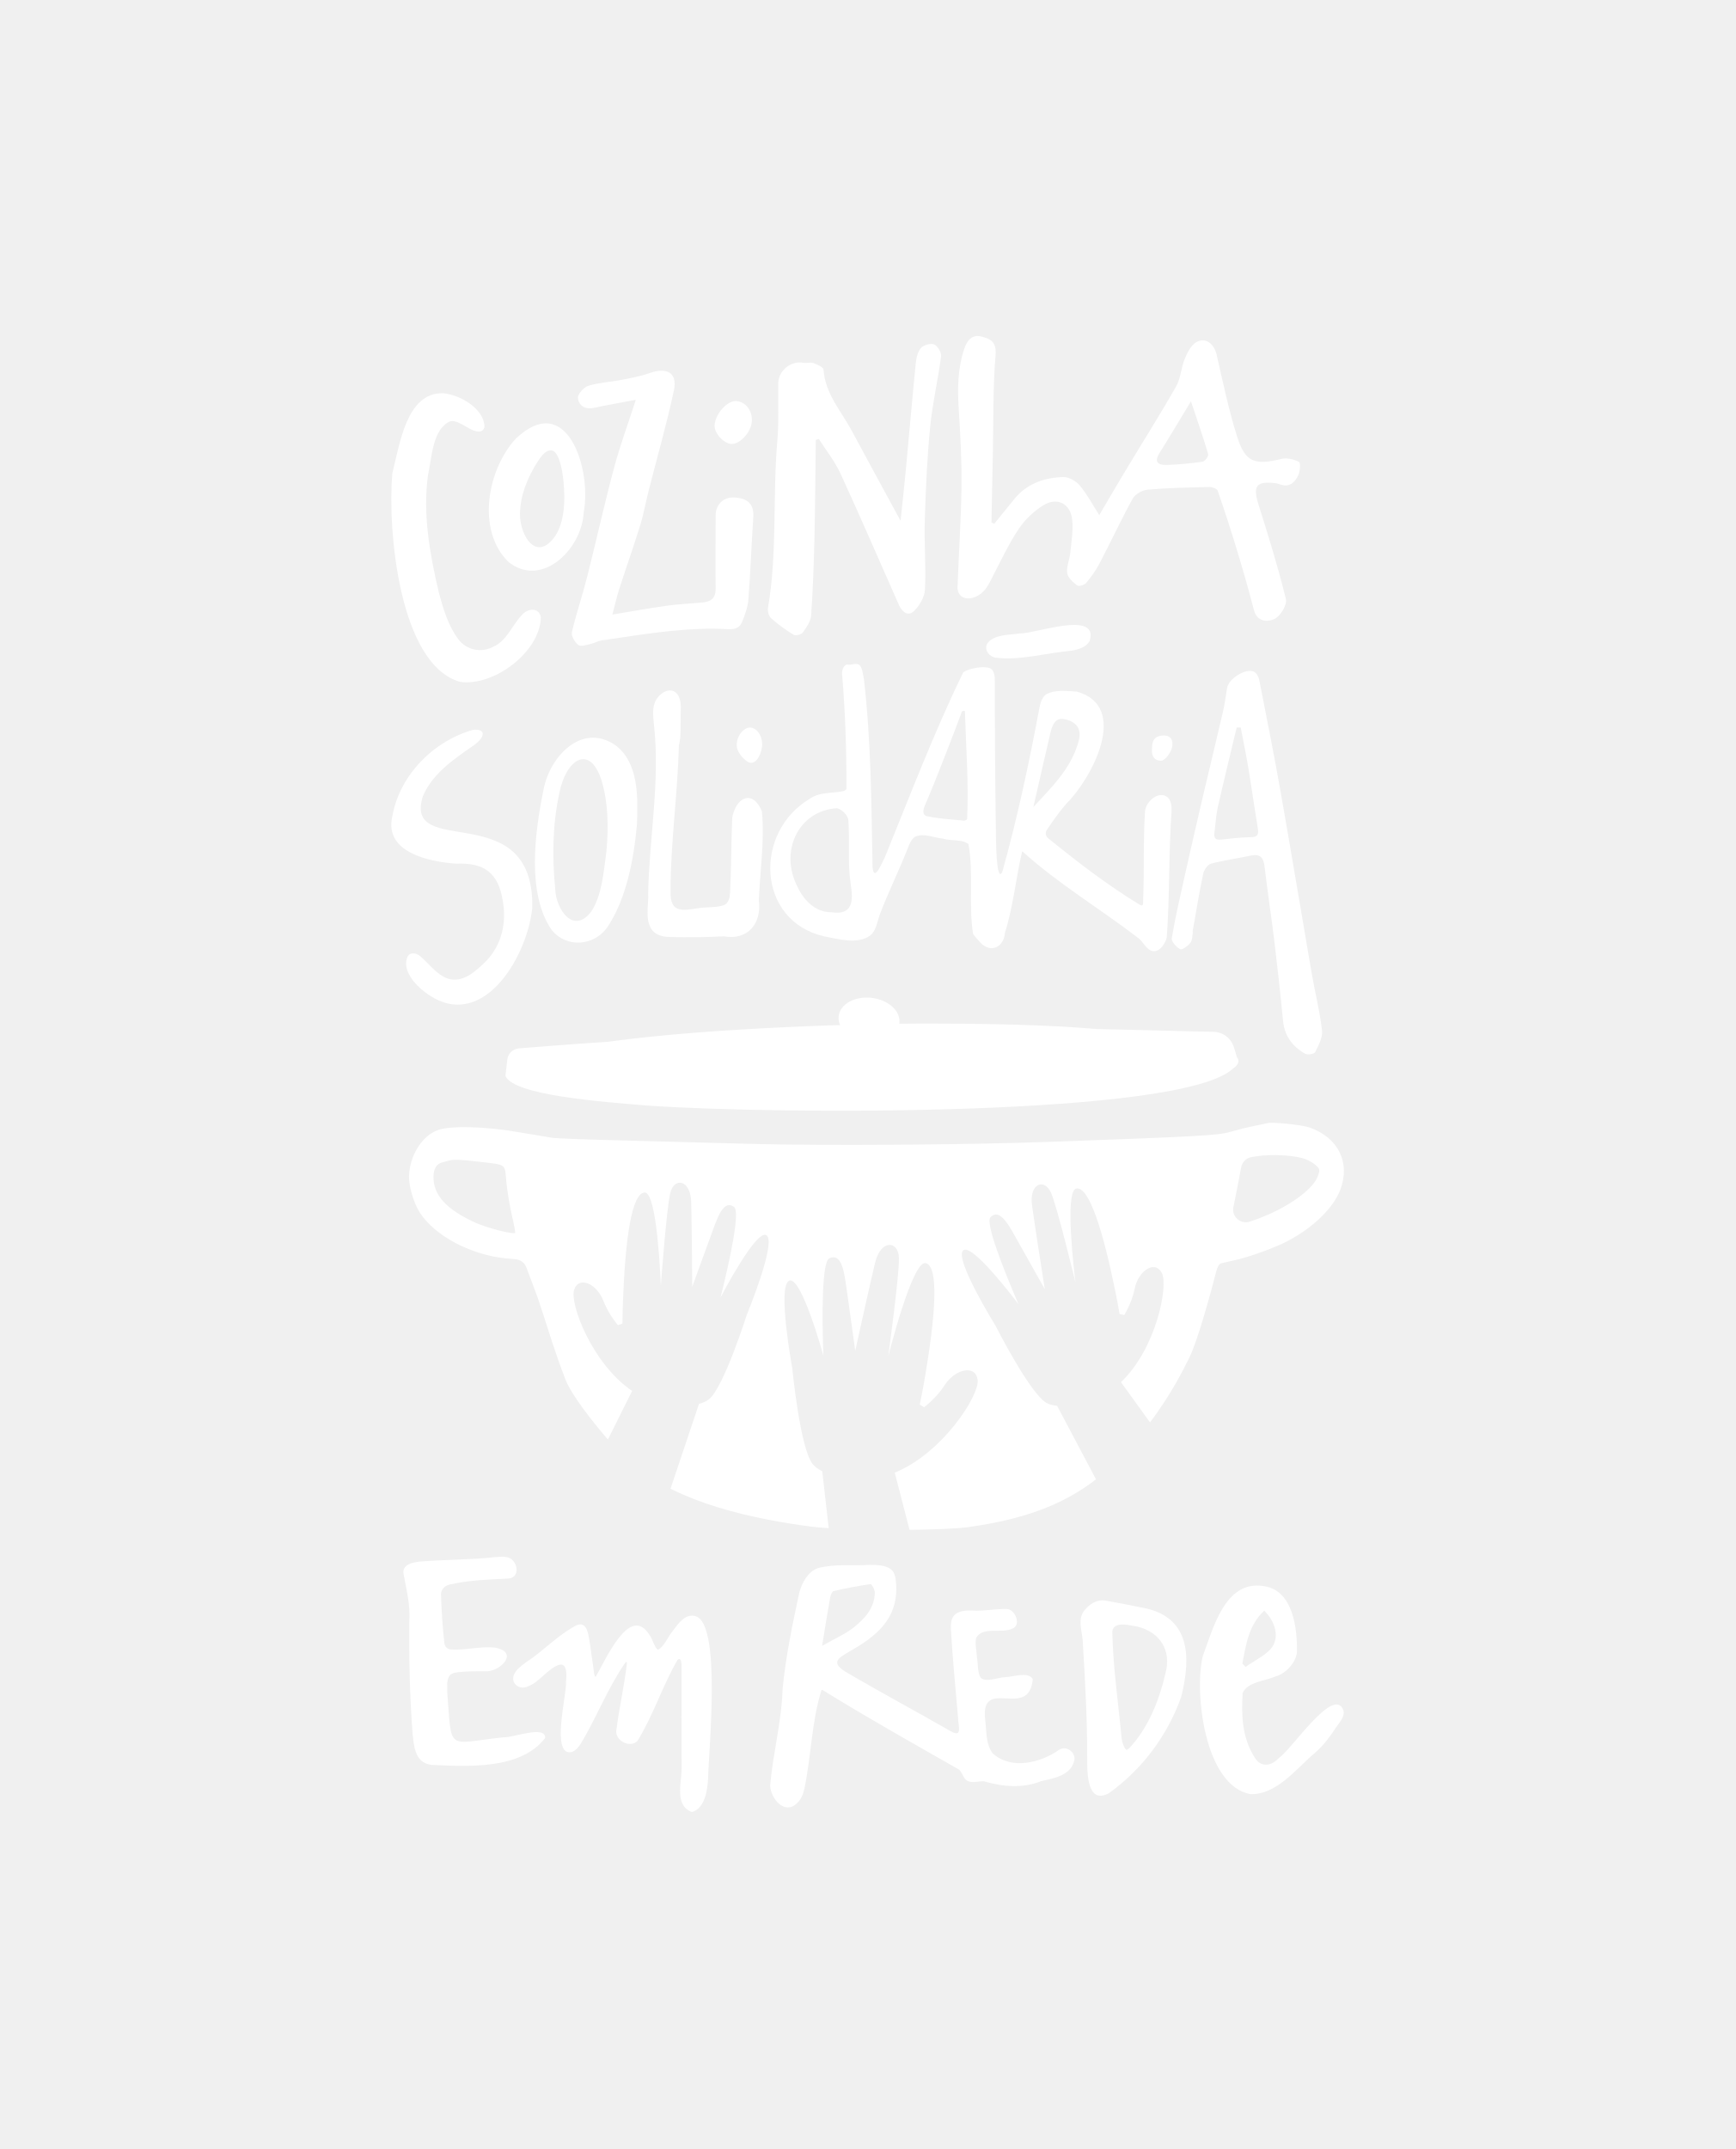
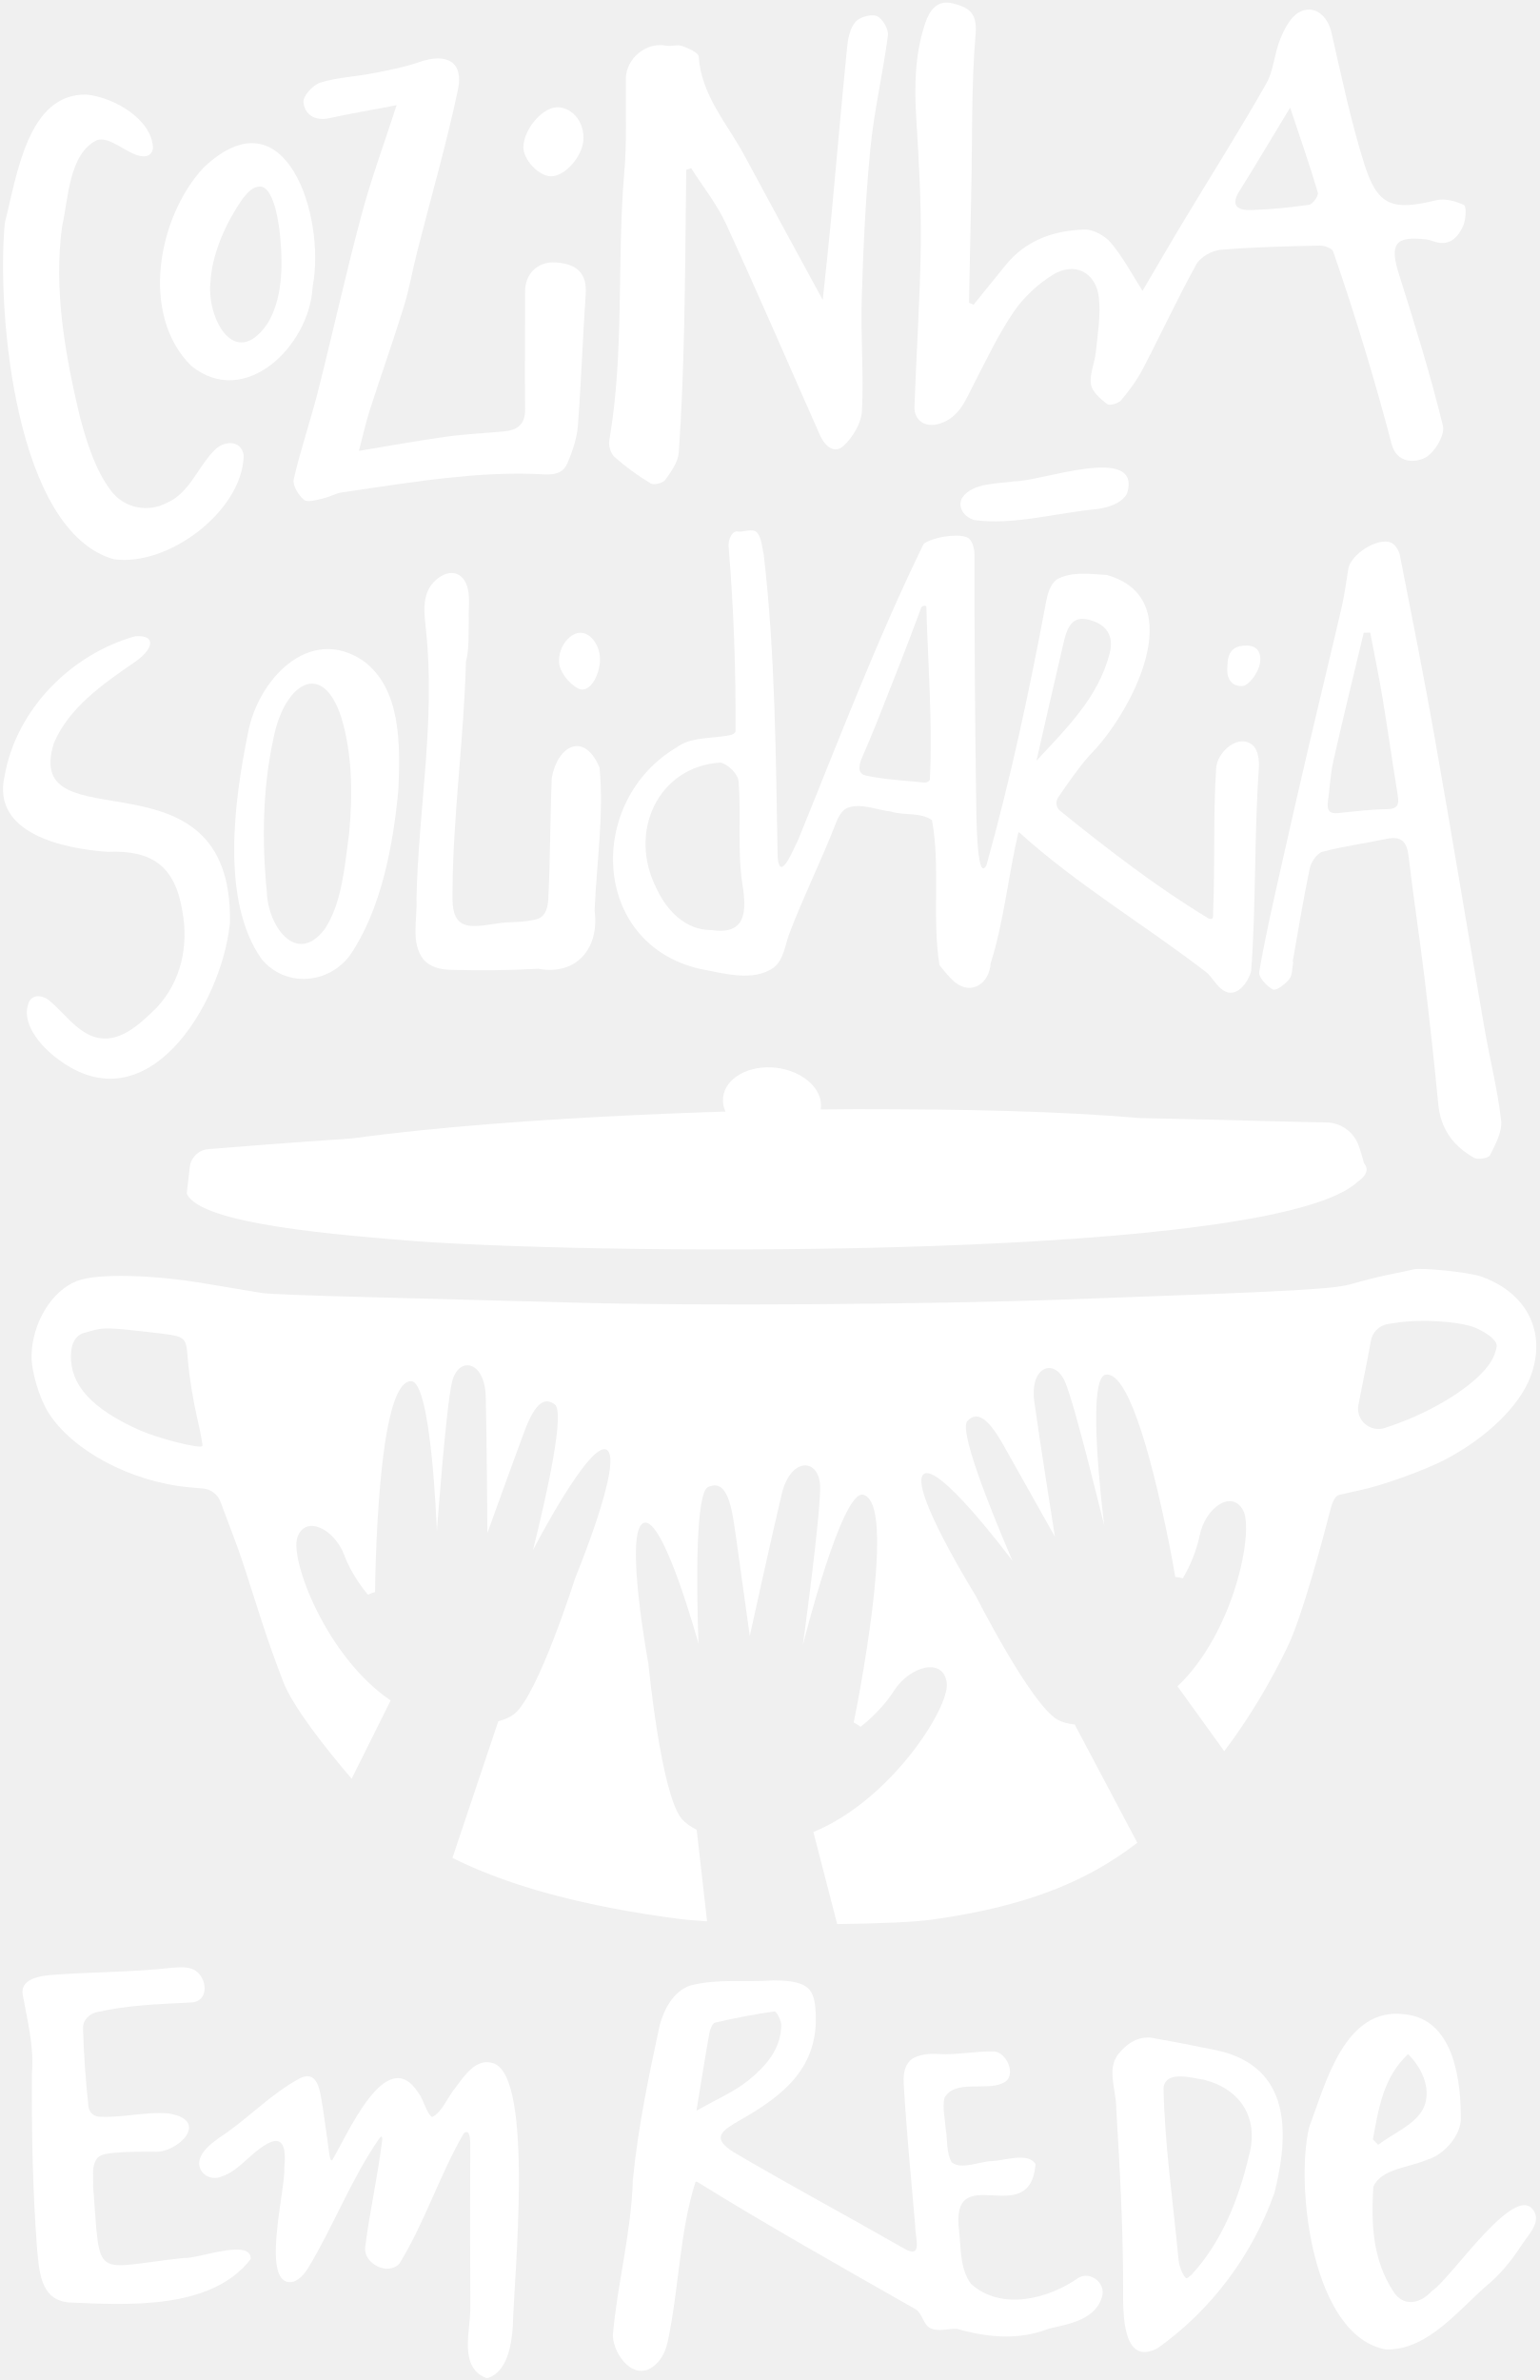
- <svg xmlns="http://www.w3.org/2000/svg" viewBox="0 0 369.85 457.77">
+ <svg xmlns="http://www.w3.org/2000/svg" viewBox="82.97 71.24 203.76 314.98">
  <path fill="#FFFFFF" d="M 280.8 250.5 C 279.93 253.02 275.6 256.37 270.14 258.76 C 269.02 259.25 267.62 259.79 266.32 260.21 C 264.34 260.88 262.4 259.18 262.79 257.16 C 262.88 256.73 262.97 256.3 263.05 255.84 C 263.64 252.94 264.26 249.74 264.44 248.69 C 264.63 247.56 265.53 246.67 266.67 246.47 L 267.55 246.34 C 270.82 245.77 276.08 246.08 278.28 246.96 C 279.09 247.3 280.14 247.95 280.54 248.37 C 281.23 249.1 281.23 249.24 280.8 250.5 M 109.76 262.61 C 109.43 263.02 103.98 261.63 101.41 260.5 C 95.12 257.68 92.25 254.54 92.36 250.57 C 92.39 248.97 93.03 247.92 94.15 247.63 C 94.55 247.52 95.17 247.36 95.54 247.25 C 96.69 246.94 97.89 246.98 102.09 247.47 C 108.04 248.17 107.52 247.78 107.89 251.79 C 108.06 253.64 108.59 256.84 109.05 258.82 C 109.51 260.8 109.83 262.52 109.76 262.61 M 279.04 240.18 C 277.43 239.61 271.02 238.95 270.02 239.25 C 269.75 239.32 268.41 239.62 267.06 239.88 C 265.73 240.14 263.5 240.7 262.16 241.09 C 259.68 241.86 255.4 242.09 224.02 243.22 C 206.11 243.88 174.85 244.08 159.57 243.65 C 150.9 243.41 138.25 243.08 131.44 242.9 C 124.65 242.73 118.43 242.5 117.62 242.36 C 116.83 242.23 113.71 241.71 110.66 241.2 C 103.34 239.91 95.81 239.73 93.17 240.77 C 89.84 242.04 87.26 246.27 87.15 250.56 C 87.08 252.63 88.15 256.25 89.39 258.21 C 92.57 263.23 100.32 267.36 107.98 268.07 L 109.87 268.24 C 110.9 268.33 111.78 269.01 112.15 269.98 L 113.63 273.91 C 113.94 274.72 114.23 275.51 114.51 276.28 C 116.03 280.62 117.13 284.59 118.96 289.76 C 119.41 291.03 119.91 292.37 120.46 293.81 C 121.68 297.01 126.05 302.62 129.52 306.64 L 134.68 296.29 C 126.07 290.42 121.36 277.64 122.32 274.75 C 123.36 271.64 127.24 273.57 128.55 277.07 C 129.65 280 131.68 282.29 131.68 282.29 C 131.68 282.29 132.03 282.11 132.62 281.93 C 132.63 280.57 132.66 279.09 132.72 277.46 C 133.22 263.66 134.64 254.03 137.39 254.03 C 140.07 254.04 140.77 273.29 140.8 273.87 C 140.84 273.33 142 257.58 142.8 254.16 C 143.62 250.68 147.14 251.24 147.27 256.06 C 147.4 260.88 147.49 274.12 147.49 274.12 C 147.49 274.12 150.83 264.85 152.34 260.8 C 153.84 256.74 155.11 256.13 156.42 257.12 C 157.74 258.11 155.5 268.49 153.52 276.39 C 153.52 276.39 161.14 261.64 163.32 263.14 C 165.5 264.64 159.1 280.11 159.1 280.11 C 159.1 280.11 154.2 295.58 151.05 298.07 C 150.51 298.5 149.78 298.82 148.93 299.04 L 142.86 317.12 C 143.02 317.2 143.18 317.28 143.32 317.35 C 148.95 320.09 155.78 322.2 163.95 323.77 C 166.68 324.3 169.56 324.76 172.59 325.16 C 173.64 325.3 175 325.42 176.57 325.52 L 175.19 313.4 C 174.35 312.98 173.66 312.49 173.19 311.92 C 170.46 308.63 168.8 291.43 168.8 291.43 C 168.8 291.43 165.55 273.88 168.16 272.8 C 170.76 271.72 175.43 288.77 175.43 288.77 C 175.12 280.11 175.1 268.79 176.69 268.05 C 178.28 267.31 179.46 268.24 180.12 272.8 C 180.21 273.44 180.32 274.19 180.45 275.02 C 181.16 280.07 182.22 287.75 182.22 287.75 C 182.22 287.75 185.25 273.97 186.45 268.97 C 187.65 263.98 191.44 264.19 191.53 267.99 C 191.61 271.73 189.32 288.4 189.24 288.98 C 189.39 288.37 194.41 268.47 197.21 269.06 C 200.07 269.67 199.41 280.02 196.87 294.52 C 196.57 296.23 196.27 297.78 195.97 299.2 C 196.55 299.5 196.88 299.77 196.88 299.77 C 196.88 299.77 199.5 297.84 201.29 295.03 C 203.43 291.68 207.92 290.52 208.3 294.01 C 208.66 297.23 200.91 309.49 190.64 313.7 L 193.79 325.88 C 199.12 325.82 203.94 325.63 206.44 325.28 C 218.11 323.62 226.38 320.63 233.52 315.12 L 225.23 299.46 C 224.35 299.38 223.58 299.18 222.98 298.84 C 219.46 296.9 212.13 282.43 212.13 282.43 C 212.13 282.43 203.29 268.2 205.2 266.37 C 207.04 264.59 216.45 277.08 217 277.82 C 213.78 270.34 209.9 260.48 211.03 259.3 C 212.17 258.11 213.52 258.52 215.67 262.27 C 217.73 265.91 222.31 274.1 222.61 274.61 C 222.52 274 220.52 261.43 219.89 256.77 C 219.23 252 222.61 250.89 223.98 254.18 C 225.29 257.3 228.77 271.67 229.15 273.18 C 228.93 271.46 226.74 253.59 229.33 253.17 C 232.03 252.72 235 262 237.73 275.53 C 238.05 277.12 238.32 278.6 238.54 279.93 C 239.14 280 239.54 280.12 239.54 280.12 C 239.54 280.12 241.16 277.54 241.77 274.47 C 242.5 270.81 246.02 268.26 247.55 271.17 C 248.96 273.88 246.38 287.24 238.84 294.42 L 245.03 303 C 247.11 300.23 249 297.34 250.73 294.3 L 250.73 294.29 C 251.66 292.65 252.54 290.98 253.37 289.26 C 254.36 287.25 255.54 283.64 256.58 280.11 C 257.7 276.36 258.66 272.68 259.07 271.08 C 259.39 269.81 259.75 269.21 260.23 269.09 C 260.61 268.99 261.86 268.71 263.04 268.45 C 265.95 267.85 271.64 265.79 274.29 264.4 C 279.8 261.5 284.09 257.32 285.56 253.45 C 287.77 247.65 285.16 242.36 279.04 240.18 " />
  <path fill="#FFFFFF" d="M 280.11 291.67 C 280.11 291.71 280.1 291.75 280.1 291.8 L 280.1 291.73 C 280.11 291.71 280.11 291.69 280.11 291.67 " />
  <path fill="#FFFFFF" d="M 191.63 217.93 C 191.34 220.5 188.21 222.25 184.63 221.84 C 181.06 221.44 178.39 219.03 178.69 216.46 C 178.98 213.9 182.11 212.15 185.69 212.55 C 189.26 212.96 191.93 215.37 191.63 217.93 " />
  <path fill="#FFFFFF" d="M 280.11 291.67 C 280.11 291.71 280.1 291.75 280.1 291.8 L 280.1 291.73 C 280.11 291.71 280.11 291.69 280.11 291.67 " />
  <path fill="#FFFFFF" d="M 263.8 226.4 C 263.67 226.78 263.34 227.17 262.77 227.59 L 262.71 227.62 C 251.8 237.93 165.15 237.4 138.19 235.52 C 128.38 234.72 109.36 233.33 107.69 229.18 L 108.09 225.71 C 108.23 224.43 109.26 223.43 110.55 223.32 C 113.84 223.05 120.62 222.51 129.54 221.91 C 129.56 221.9 129.6 221.91 129.62 221.9 C 152.05 218.82 185.14 218.03 196.26 218.03 C 210.91 218.04 222.63 218.27 233.89 219.21 L 233.91 219.21 C 245.2 219.44 254.24 219.73 258.54 219.79 C 260.46 219.81 262.16 221.03 262.81 222.83 C 263.12 223.7 263.35 224.52 263.52 225.16 C 263.84 225.55 263.96 225.95 263.8 226.4 " />
  <path fill="#FFFFFF" d="M 175.16 350.59 C 177.81 349.07 180.15 348.09 182.04 346.56 C 184.3 344.72 186.35 342.48 186.39 339.25 C 186.4 338.62 185.73 337.41 185.5 337.44 C 182.85 337.81 180.21 338.32 177.61 338.93 C 177.26 339.01 176.95 339.85 176.86 340.38 C 176.28 343.61 175.78 346.85 175.16 350.59 M 175.03 360.02 C 172.92 366.66 172.84 374.2 171.37 381.09 C 171.11 382.24 170.69 383.31 169.79 384.13 C 167.13 386.7 164.22 383.1 164.09 380.35 C 164.67 373.52 166.53 366.8 166.74 359.79 C 167.41 352.85 168.85 346 170.3 339.25 C 170.89 337.12 172.08 334.85 174.25 334.04 C 177.79 333.07 181.8 333.59 185.31 333.34 C 186.77 333.36 188.71 333.36 189.89 334.33 C 190.66 334.97 190.87 336.27 190.93 337.36 C 191.45 344.93 186.52 348.64 181.05 351.76 C 178.5 353.23 177.02 354.14 180.12 356.09 C 187.41 360.38 195.05 364.47 202.48 368.73 C 205.23 370.37 204.11 367.5 204.12 365.83 C 203.58 359.55 202.96 353.32 202.6 347.02 C 202.54 346.14 202.63 344.99 203.14 344.32 C 203.83 343.21 205.71 342.96 207.25 343.08 C 209.64 343.22 212.08 342.69 214.43 342.74 C 216.19 342.67 217.71 346.05 215.75 346.91 C 213.49 348.04 209.34 346.36 207.98 348.91 C 207.7 350.21 208.08 351.7 208.16 353.05 C 208.43 354.48 208.2 356.11 208.95 357.41 C 210.21 358.45 212.69 357.27 214.29 357.25 C 215.95 357.18 219.1 356.03 220.05 357.66 C 219.29 366.62 208.69 356.73 209.93 366.52 C 210.19 368.87 210.05 371.56 211.5 373.49 C 215.43 377.07 221.7 375.55 225.73 372.69 C 227.22 371.84 229.11 373.18 228.93 374.85 C 228.28 378.17 224.6 378.8 221.84 379.41 C 217.89 381 213.68 380.61 209.62 379.44 C 208.65 379.38 207.26 379.85 206.29 379.42 C 205.21 379.1 205.08 377.38 204.18 376.86 C 194.48 371.34 184.72 365.85 175.2 359.96 Z M 175.03 360.02 " />
  <path fill="#FFFFFF" d="M 147.32 385.95 C 143.71 384.55 145.21 379.8 145.23 376.81 C 145.19 369.61 145.19 362.09 145.22 354.79 C 145.19 354.09 145.08 352.96 144.36 353.58 C 141.18 359.04 139.18 365.42 135.83 370.83 C 134.29 372.45 131.16 370.84 131.3 368.73 C 131.89 363.98 132.96 359.4 133.56 354.46 C 133.6 353.94 133.48 353.85 133.16 354.28 C 129.48 359.58 127.07 365.94 123.74 371.43 C 123.29 372.16 122.62 372.93 121.82 373.21 C 117.26 374.24 120.81 360.88 120.6 358.2 C 121.2 352.41 118.18 354.71 115.36 357.29 C 114.46 358.09 113.54 358.86 112.45 359.24 C 110.58 360.12 108.67 358.46 109.56 356.62 C 110.04 355.59 111.08 354.84 111.98 354.16 C 115.65 351.8 118.79 348.34 122.71 346.27 C 125.3 345.04 125.39 348.66 125.74 350.45 C 125.94 351.78 126.12 353.1 126.3 354.39 C 126.49 355.56 126.58 357.34 126.93 357.14 C 128.89 353.98 134.11 341.48 138.37 348.25 C 139.02 349.03 139.46 351.02 140.18 351.42 C 141.54 350.76 142.24 348.69 143.32 347.46 C 144.5 345.85 146.07 343.54 148.31 344.31 C 153.73 346.21 150.96 373.16 150.86 379.04 C 150.7 381.48 150.16 385.05 147.6 385.95 Z M 147.32 385.95 " />
  <path fill="#FFFFFF" d="M 91.68 375.9 C 88.33 375.37 88.17 371.78 87.89 369.04 C 87.3 361.32 87.14 353.43 87.2 345.54 C 87.48 341.95 86.61 338.77 85.98 335.24 C 85.63 333.27 87.91 332.8 89.45 332.64 C 94.86 332.2 100.3 332.28 105.68 331.67 C 106.66 331.6 107.79 331.49 108.66 331.93 C 110.43 332.87 110.82 336.28 108.06 336.27 C 103.91 336.47 99.76 336.63 95.89 337.51 C 94.87 337.71 93.97 338.5 93.96 339.6 C 94.05 343.07 94.31 346.69 94.69 350.12 C 94.82 350.78 95.28 351.25 95.95 351.36 C 99.03 351.59 102.19 350.66 105.33 350.95 C 110.91 351.87 106.45 356.22 103.42 356.01 C 101.8 356 99.58 356 98.15 356.15 C 97.35 356.23 96.37 356.31 95.86 356.83 C 95.04 357.98 95.36 359.01 95.3 360.6 C 96.3 373.32 95.05 371.39 107.27 370.07 C 109.07 370.25 116.25 367.39 116.16 370.21 C 110.93 377.01 99.76 376.29 91.96 375.95 Z M 91.68 375.9 " />
  <path fill="#FFFFFF" d="M 264.7 354.37 C 264.93 354.61 265.16 354.85 265.4 355.09 C 267.44 353.55 270.25 352.43 271.32 350.39 C 272.49 348.16 271.52 345.23 269.36 343.09 C 266.02 346.23 265.47 350.34 264.7 354.37 M 269.37 337.88 C 275.53 338.84 276.41 346.87 276.34 351.95 C 276.08 354.29 273.82 356.57 271.79 357.1 C 269.59 358.08 265.8 358.25 264.76 360.64 C 264.49 365.44 264.59 370.13 267.4 374.49 C 268.74 376.62 271.03 376.12 272.5 374.45 C 275.02 372.93 284.17 358.95 286.22 364.29 C 286.62 365.64 285.36 366.94 284.72 367.89 C 283.4 369.89 282.05 371.75 280.21 373.35 C 276.21 376.7 272 382.39 266.38 382.17 C 256.7 380.37 254.42 360.74 256.25 352.82 C 258.45 347 260.96 336.66 269.06 337.84 Z M 269.37 337.88 " />
  <path fill="#FFFFFF" d="M 242.25 346.46 C 241.18 346.38 237.28 345.07 236.99 347.55 C 237.14 355.16 238.27 362.74 238.98 370.32 C 239.07 371.1 239.44 372.23 239.96 372.74 C 240.16 372.82 240.45 372.45 240.69 372.3 C 244.65 368.03 246.96 362.26 248.28 356.6 C 249.7 351.55 247.14 347.73 242.45 346.51 Z M 251.66 361.48 C 248.77 369.66 243.31 376.97 236.21 382.01 C 231.52 384.47 231.64 377.34 231.64 374.4 C 231.66 366.43 231.22 358.33 230.73 350.29 C 230.75 347.69 229.24 344.78 231.35 342.69 C 232.71 341.18 234.37 340.57 236.08 341.06 C 238.43 341.46 240.77 341.92 243.1 342.4 C 253.56 344.17 253.83 352.71 251.73 361.23 Z M 251.66 361.48 " />
  <path fill="#FFFFFF" d="M 220.17 171.92 C 224.08 167.68 228.34 163.61 229.86 157.71 C 230.44 155.43 229.5 153.86 227.1 153.26 C 225.34 152.82 224.4 153.58 223.82 156.05 C 222.58 161.33 221.38 166.62 220.17 171.92 M 205.5 151.43 C 205.35 151.38 205 151.41 204.9 151.7 C 203.11 156.57 200.99 161.92 199.01 166.91 C 198.41 168.39 197.79 169.88 197.15 171.35 C 196.76 172.21 196.32 173.56 197.51 173.86 C 199.93 174.41 202.86 174.55 205.39 174.81 C 205.71 174.79 205.93 174.68 206.06 174.45 C 206.43 166.95 205.81 159.12 205.59 151.54 Z M 177.17 194.33 C 181.75 195.01 181.82 191.86 181.25 188.28 C 180.56 183.8 181.09 179.25 180.75 174.77 C 180.71 173.64 179.3 172.37 178.34 172.16 C 170.13 172.66 165.98 181.33 169.93 188.93 C 171.25 191.77 173.73 194.28 176.93 194.32 Z M 217.77 181.43 C 216.45 187.04 215.85 193.3 214.1 198.74 C 213.96 201.33 211.62 203.02 209.38 201.24 C 208.66 200.62 207.88 199.68 207.33 198.95 C 206.33 192.81 207.48 185.92 206.34 179.79 C 204.84 178.7 202.62 179.2 200.89 178.64 C 199 178.45 196.88 177.43 195.05 178.2 C 194.38 178.53 193.88 179.47 193.61 180.19 C 191.7 185.15 189.3 189.92 187.45 194.82 C 186.89 196.3 186.72 198.23 185.42 199.27 C 182.67 201.26 178.66 200.02 175.59 199.46 C 161.17 196.11 160.55 177.23 172.56 170.14 C 174.2 168.93 176.31 168.98 178.4 168.72 C 179.2 168.59 180.05 168.61 180.34 168.07 C 180.38 160.01 180.1 151.8 179.43 143.75 C 179.3 142.95 179.71 141.62 180.5 141.56 C 181.31 141.76 182.55 141.06 183.2 141.73 C 183.82 142.53 183.84 143.68 184.07 144.65 C 185.61 157.93 185.66 171.42 185.91 184.73 C 186.24 188.18 188.05 183.44 188.58 182.5 C 193.89 169.47 199.02 155.95 205.23 143.23 C 206.34 142.36 209.49 141.83 210.85 142.31 C 211.68 142.54 211.98 143.86 211.96 144.73 C 211.96 155.51 212.03 166.51 212.19 177.41 C 212.21 178.24 212.21 188.43 213.56 185.71 C 216.74 174.32 219.23 162.71 221.43 150.96 C 221.62 149.89 221.97 148.61 222.84 147.94 C 224.77 146.82 227.34 147.22 229.47 147.33 C 240.79 150.52 232.62 165.84 227.18 171.22 C 225.64 172.98 224.29 174.95 222.98 176.87 C 222.68 177.48 222.79 178.14 223.35 178.59 C 229.7 183.71 236.05 188.62 242.95 192.79 C 243.67 193.08 243.54 192.52 243.56 191.76 C 243.82 185.48 243.55 179.06 243.96 172.87 C 244.11 170.72 246.98 168.19 248.87 169.93 C 249.54 170.61 249.67 171.91 249.61 172.88 C 248.98 181.84 249.25 190.92 248.59 199.74 C 248.22 201.23 246.61 203.51 244.84 202.27 C 243.94 201.66 243.39 200.48 242.62 199.89 C 234.48 193.62 225.45 188.26 217.89 181.4 Z M 217.77 181.43 " />
  <path fill="#FFFFFF" d="M 253.75 85.48 C 251.26 89.59 249.18 93.1 247.02 96.55 C 245.75 98.59 246.98 99.09 248.58 99.04 C 251.15 98.96 253.72 98.71 256.27 98.34 C 256.74 98.27 257.54 97.14 257.42 96.73 C 256.38 93.2 255.16 89.72 253.75 85.48 M 211.85 111.56 C 213.25 109.84 214.65 108.12 216.04 106.39 C 218.73 103.03 222.45 101.74 226.54 101.62 C 227.71 101.59 229.25 102.45 230.04 103.39 C 231.62 105.28 232.8 107.51 234.21 109.73 C 235.93 106.82 237.77 103.62 239.68 100.46 C 243.31 94.42 247.09 88.46 250.57 82.34 C 251.58 80.58 251.65 78.32 252.44 76.41 C 252.98 75.1 253.76 73.54 254.89 72.89 C 256.85 71.77 258.68 73.23 259.21 75.51 C 260.55 81.35 261.77 87.24 263.57 92.95 C 265.31 98.49 267.27 99.16 273.04 97.75 C 274.19 97.47 275.67 97.84 276.76 98.38 C 277.12 98.55 277.02 100.36 276.63 101.19 C 275.97 102.62 274.89 103.82 272.98 103.26 C 272.59 103.15 272.2 102.98 271.8 102.93 C 267.64 102.44 266.89 103.51 268.14 107.48 C 270.25 114.15 272.32 120.83 273.98 127.61 C 274.27 128.82 272.83 131.22 271.58 131.84 C 270.24 132.49 267.85 132.61 267.16 129.93 C 266.09 125.8 264.92 121.71 263.69 117.63 C 262.36 113.24 260.95 108.87 259.45 104.53 C 259.3 104.1 258.28 103.73 257.68 103.74 C 253.29 103.84 248.9 103.93 244.54 104.3 C 243.39 104.4 241.86 105.27 241.33 106.23 C 238.83 110.75 236.66 115.46 234.26 120.04 C 233.49 121.53 232.47 122.91 231.39 124.2 C 231.03 124.63 229.84 124.97 229.53 124.72 C 228.64 124.03 227.52 123.07 227.38 122.09 C 227.18 120.73 227.89 119.27 228.03 117.83 C 228.27 115.43 228.7 112.97 228.43 110.61 C 228.05 107.27 225.22 105.84 222.35 107.6 C 220.34 108.83 218.46 110.6 217.13 112.55 C 215.11 115.52 213.56 118.84 211.89 122.04 C 210.79 124.18 209.97 126.5 207.32 127.32 C 205.5 127.87 203.95 126.94 204.02 125.04 C 204.27 117.9 204.77 110.77 204.86 103.63 C 204.92 98.12 204.62 92.6 204.27 87.1 C 203.99 82.76 204.05 78.5 205.43 74.35 C 206 72.64 207.01 71.14 209.14 71.7 C 211.07 72.2 212.36 72.84 212.12 75.68 C 211.54 82.46 211.69 89.29 211.55 96.1 C 211.46 100.31 211.38 104.53 211.29 108.74 C 211.28 109.6 211.26 110.46 211.25 111.31 C 211.45 111.39 211.65 111.48 211.85 111.56 " />
  <path fill="#FFFFFF" d="M 173.81 93.72 C 173.72 100.69 173.69 107.66 173.53 114.63 C 173.4 120.13 173.21 125.63 172.82 131.12 C 172.73 132.38 171.82 133.65 171.04 134.74 C 170.73 135.17 169.53 135.48 169.1 135.22 C 167.41 134.2 165.8 133.03 164.32 131.72 C 163.82 131.28 163.5 130.23 163.62 129.55 C 165.65 117.79 164.6 105.87 165.61 94.05 C 165.97 89.96 165.77 85.8 165.81 81.68 C 165.84 78.95 168.54 76.77 171.13 77.28 C 171.82 77.42 172.62 77.1 173.25 77.32 C 174.09 77.62 175.43 78.2 175.46 78.73 C 175.81 83.88 179.21 87.55 181.48 91.76 C 184.73 97.82 188.03 103.85 191.31 109.89 C 191.46 110.16 191.62 110.44 191.88 110.93 C 192.28 107.15 192.67 103.62 193 100.08 C 193.71 92.57 194.35 85.04 195.1 77.54 C 195.21 76.36 195.48 75 196.2 74.15 C 196.74 73.5 198.28 73.06 199.04 73.37 C 199.78 73.68 200.62 75.11 200.51 75.92 C 199.86 80.91 198.68 85.85 198.19 90.86 C 197.54 97.48 197.24 104.14 197.04 110.79 C 196.89 115.73 197.32 120.7 197.07 125.63 C 196.99 127.21 195.89 129.06 194.69 130.2 C 193.41 131.41 192.16 130.27 191.52 128.85 C 187.38 119.52 183.35 110.15 179.08 100.88 C 177.88 98.27 176.02 95.95 174.46 93.5 C 174.25 93.57 174.03 93.65 173.81 93.72 " />
  <path fill="#FFFFFF" d="M 264.35 154.96 C 264.06 154.96 263.78 154.98 263.49 154.98 C 262.14 160.66 260.74 166.32 259.46 172 C 259.07 173.74 259 175.55 258.75 177.33 C 258.61 178.39 258.86 178.98 260.11 178.85 C 262.25 178.62 264.4 178.36 266.55 178.33 C 268.05 178.31 268.19 177.68 267.99 176.45 C 267.29 172.18 266.69 167.89 265.98 163.61 C 265.5 160.72 264.9 157.84 264.35 154.96 M 254.16 198.51 C 254.01 199.29 254.08 200.24 253.65 200.8 C 253.13 201.48 251.89 202.4 251.48 202.2 C 250.66 201.78 249.54 200.56 249.66 199.87 C 250.42 195.35 251.46 190.88 252.46 186.4 C 253.74 180.7 255.04 175.01 256.37 169.33 C 257.77 163.36 259.23 157.41 260.61 151.43 C 260.98 149.82 261.17 148.17 261.45 146.53 C 261.78 144.58 265.36 142.31 267.12 143.06 C 267.65 143.29 268.14 144.08 268.27 144.69 C 269.86 152.75 271.46 160.8 272.89 168.88 C 275.15 181.66 277.25 194.46 279.46 207.25 C 280.17 211.36 281.21 215.41 281.68 219.54 C 281.85 221.01 280.92 222.69 280.21 224.13 C 280.02 224.52 278.61 224.76 278.1 224.47 C 275.37 222.94 273.67 220.66 273.36 217.39 C 272.83 211.82 272.21 206.25 271.54 200.68 C 270.89 195.3 270.06 189.95 269.43 184.57 C 269.21 182.65 268.49 181.84 266.5 182.26 C 263.68 182.86 260.81 183.23 258.03 183.97 C 257.31 184.16 256.52 185.32 256.35 186.15 C 255.49 190.25 254.82 194.38 254.09 198.5 C 254.11 198.5 254.13 198.51 254.16 198.51 " />
  <path fill="#FFFFFF" d="M 135.47 85.16 C 131.96 85.83 129.25 86.29 126.56 86.88 C 124.64 87.3 123.3 86.39 123.14 84.77 C 123.05 83.95 124.4 82.48 125.38 82.17 C 127.6 81.48 130.01 81.39 132.32 80.94 C 134.38 80.54 136.47 80.15 138.45 79.46 C 142.14 78.18 144.36 79.44 143.59 83.11 C 142.07 90.32 140 97.42 138.19 104.57 C 137.57 106.99 137.16 109.46 136.42 111.84 C 135 116.41 133.4 120.93 131.93 125.48 C 131.41 127.09 131.05 128.75 130.48 130.91 C 134.53 130.24 138.25 129.56 141.99 129.04 C 144.55 128.68 147.14 128.58 149.72 128.33 C 151.48 128.16 152.52 127.4 152.48 125.37 C 152.41 120.18 152.49 114.99 152.48 109.8 C 152.48 107.46 154.16 105.84 156.46 105.97 C 159.48 106.14 160.68 107.53 160.5 110.19 C 160.1 116 159.91 121.83 159.46 127.63 C 159.33 129.29 158.75 130.96 158.1 132.5 C 157.57 133.75 156.62 134.11 154.98 134.02 C 151.15 133.8 147.27 133.98 143.44 134.36 C 138.35 134.85 133.29 135.67 128.22 136.41 C 127.38 136.53 126.6 137.02 125.76 137.2 C 124.91 137.39 123.7 137.78 123.21 137.39 C 122.48 136.79 121.67 135.47 121.85 134.67 C 122.75 130.76 124.07 126.94 125.06 123.04 C 127.02 115.31 128.73 107.51 130.79 99.81 C 132.07 94.99 133.81 90.29 135.47 85.16 " />
  <path fill="#FFFFFF" d="M 113.38 193.63 C 112.2 204.23 102.45 220.39 90.58 211.36 C 88.38 209.76 85.65 206.59 86.79 203.91 C 87.29 202.66 88.82 203.04 89.5 203.66 C 91.42 205.26 93.01 207.61 95.36 208.44 C 98.61 209.49 101.3 206.96 103.71 204.6 C 107.01 201.04 107.93 196.37 107.12 191.88 C 106.16 185.88 103.11 183.72 97.25 183.98 C 91.37 183.58 81.86 181.55 83.57 173.98 C 85.11 165.1 92.41 157.81 100.85 155.45 C 103.84 155.21 103.26 157.29 100.56 159.03 C 96.52 161.82 92.09 164.92 90.11 169.57 C 85.75 183.39 113.8 169.38 113.41 193.3 Z M 113.38 193.63 " />
  <path fill="#FFFFFF" d="M 144.65 158.8 C 144.39 168.86 142.92 179.25 142.87 189.31 C 142.86 190.63 142.79 192.46 143.93 193.31 C 145.01 194.14 147 193.7 148.51 193.5 C 150.37 193.14 152.4 193.43 154.25 192.81 C 155.27 192.38 155.49 191.21 155.55 190.19 C 155.82 184.86 155.79 179.5 156.01 174.2 C 156.74 169.98 160.27 167.95 162.33 172.81 C 162.94 179.04 161.93 185.51 161.68 191.76 C 162.34 196.66 159.35 200.39 154.23 199.45 C 150.38 199.66 146.52 199.7 142.67 199.59 C 141.34 199.57 139.91 199.26 139.02 198.21 C 137.29 196 138.25 192.82 138.1 190.2 C 138.35 178.38 140.65 166.47 139.35 154.54 C 139.2 152.96 138.94 151.32 139.46 149.81 C 140.13 147.73 143.04 145.82 144.48 148.11 C 145.37 149.61 144.94 151.54 145.03 153.31 C 144.95 155.07 145.11 156.95 144.7 158.58 Z M 144.65 158.8 " />
  <path fill="#FFFFFF" d="M 129.21 181.28 C 129.66 176.32 129.61 170.97 128.14 166.16 C 125.58 158.34 120.56 161.84 119.18 168.92 C 117.71 175.62 117.63 182.63 118.3 189.38 C 118.42 193.64 122.16 199.2 125.97 194.18 C 128.26 190.71 128.61 185.74 129.17 181.64 Z M 135.7 175.77 C 135.04 183.02 133.44 191.58 129.33 197.62 C 126.48 201.51 120.75 201.98 117.59 198.16 C 112.16 190.44 113.97 177.2 115.79 168.3 C 117.04 161.32 123.83 153.86 131.02 158.67 C 136.05 162.34 135.94 169.63 135.72 175.41 Z M 135.7 175.77 " />
  <path fill="#FFFFFF" d="M 83.65 100.56 C 85.21 94.46 86.64 83.61 94.38 83.76 C 97.95 84.06 103.14 87.02 103.22 90.87 C 103.12 91.7 102.46 92.08 101.51 91.88 C 99.72 91.54 97.45 89.21 95.79 89.79 C 92.08 91.61 92.02 97.57 91.19 101.21 C 90.04 109.61 91.61 118.21 93.52 126.3 C 94.43 129.69 95.52 133.32 97.62 136.13 C 99.36 138.49 102.54 139.14 105.09 137.77 C 108.01 136.51 109.18 133.06 111.18 131.02 C 112.43 129.51 114.91 129.34 115.23 131.52 C 115.07 138.86 105.25 146.27 98.03 145.25 C 84.96 141.55 82.54 112.48 83.59 100.95 Z M 83.65 100.56 " />
  <path fill="#FFFFFF" d="M 110.84 108.43 C 110.25 113.27 114.03 120.34 118.34 114.12 C 120.32 110.96 120.44 106.62 120.07 102.72 C 119.8 99.54 118.94 95.95 117.41 95.93 C 116.41 95.91 115.73 96.75 115.09 97.53 C 112.99 100.56 111.23 104.35 110.87 108 Z M 124.34 109.39 C 123.86 117.03 115.4 125.41 108.29 119.66 C 101.48 112.94 103.82 99.99 109.92 93.42 C 120.82 83.11 126.06 99.97 124.39 108.98 Z M 124.34 109.39 " />
  <path fill="#FFFFFF" d="M 211.68 139.97 C 210.36 139.47 209.72 138.12 210.37 137.07 C 211.79 135.08 215.06 135.29 217.3 134.93 C 220.55 135.03 234.24 129.86 232.16 136.56 C 231.42 137.88 229.77 138.35 228.33 138.6 C 222.73 139.11 217.21 140.78 211.96 140.07 Z M 211.68 139.97 " />
  <path fill="#FFFFFF" d="M 162.36 159.08 C 162.05 161.38 160.71 163.04 159.44 162.33 C 158.3 161.71 157.07 160.18 156.98 158.97 C 156.82 156.68 158.6 154.81 160 154.99 C 161.48 155.18 162.61 157.15 162.36 159.08 " />
  <path fill="#FFFFFF" d="M 245.46 159.3 C 245.46 157.05 246.75 156.64 248.1 156.68 C 249.92 156.74 249.98 158.41 249.65 159.45 C 249.33 160.5 248.2 162.02 247.4 162.04 C 245.58 162.08 245.29 160.45 245.46 159.3 " />
  <path fill="#FFFFFF" d="M 160.19 89.8 C 160.02 92.05 157.69 94.62 155.86 94.57 C 154.23 94.52 152.18 92.29 152.25 90.64 C 152.38 88.14 154.96 85.27 156.95 85.44 C 158.91 85.61 160.36 87.54 160.19 89.8 " />
</svg>
